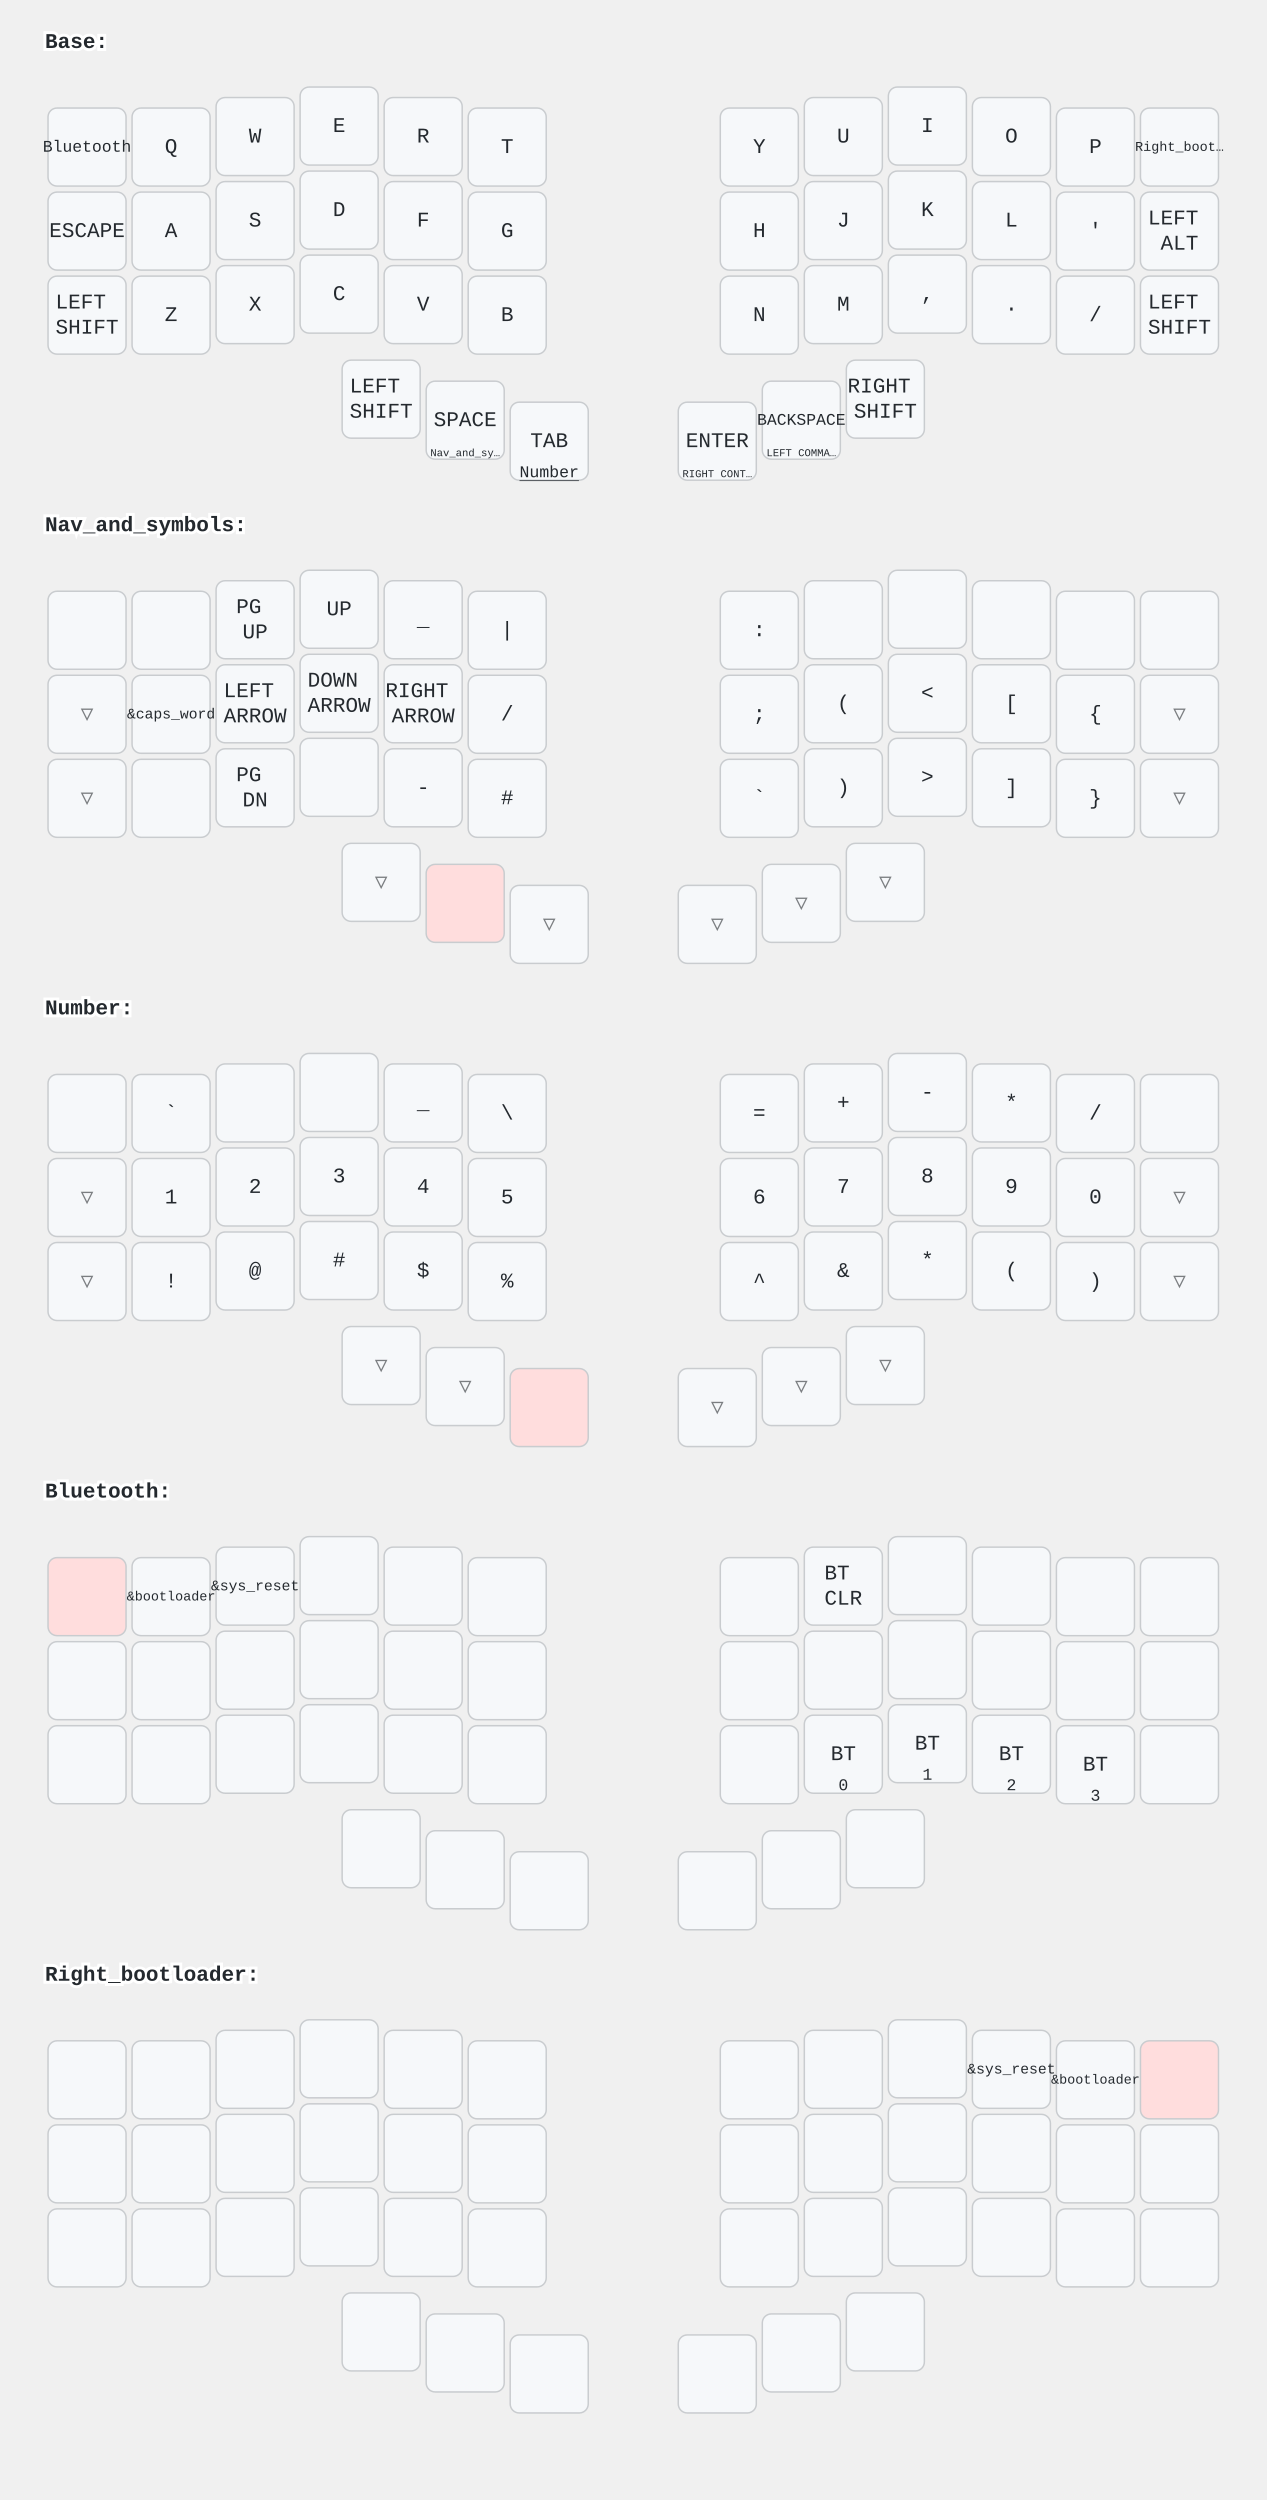
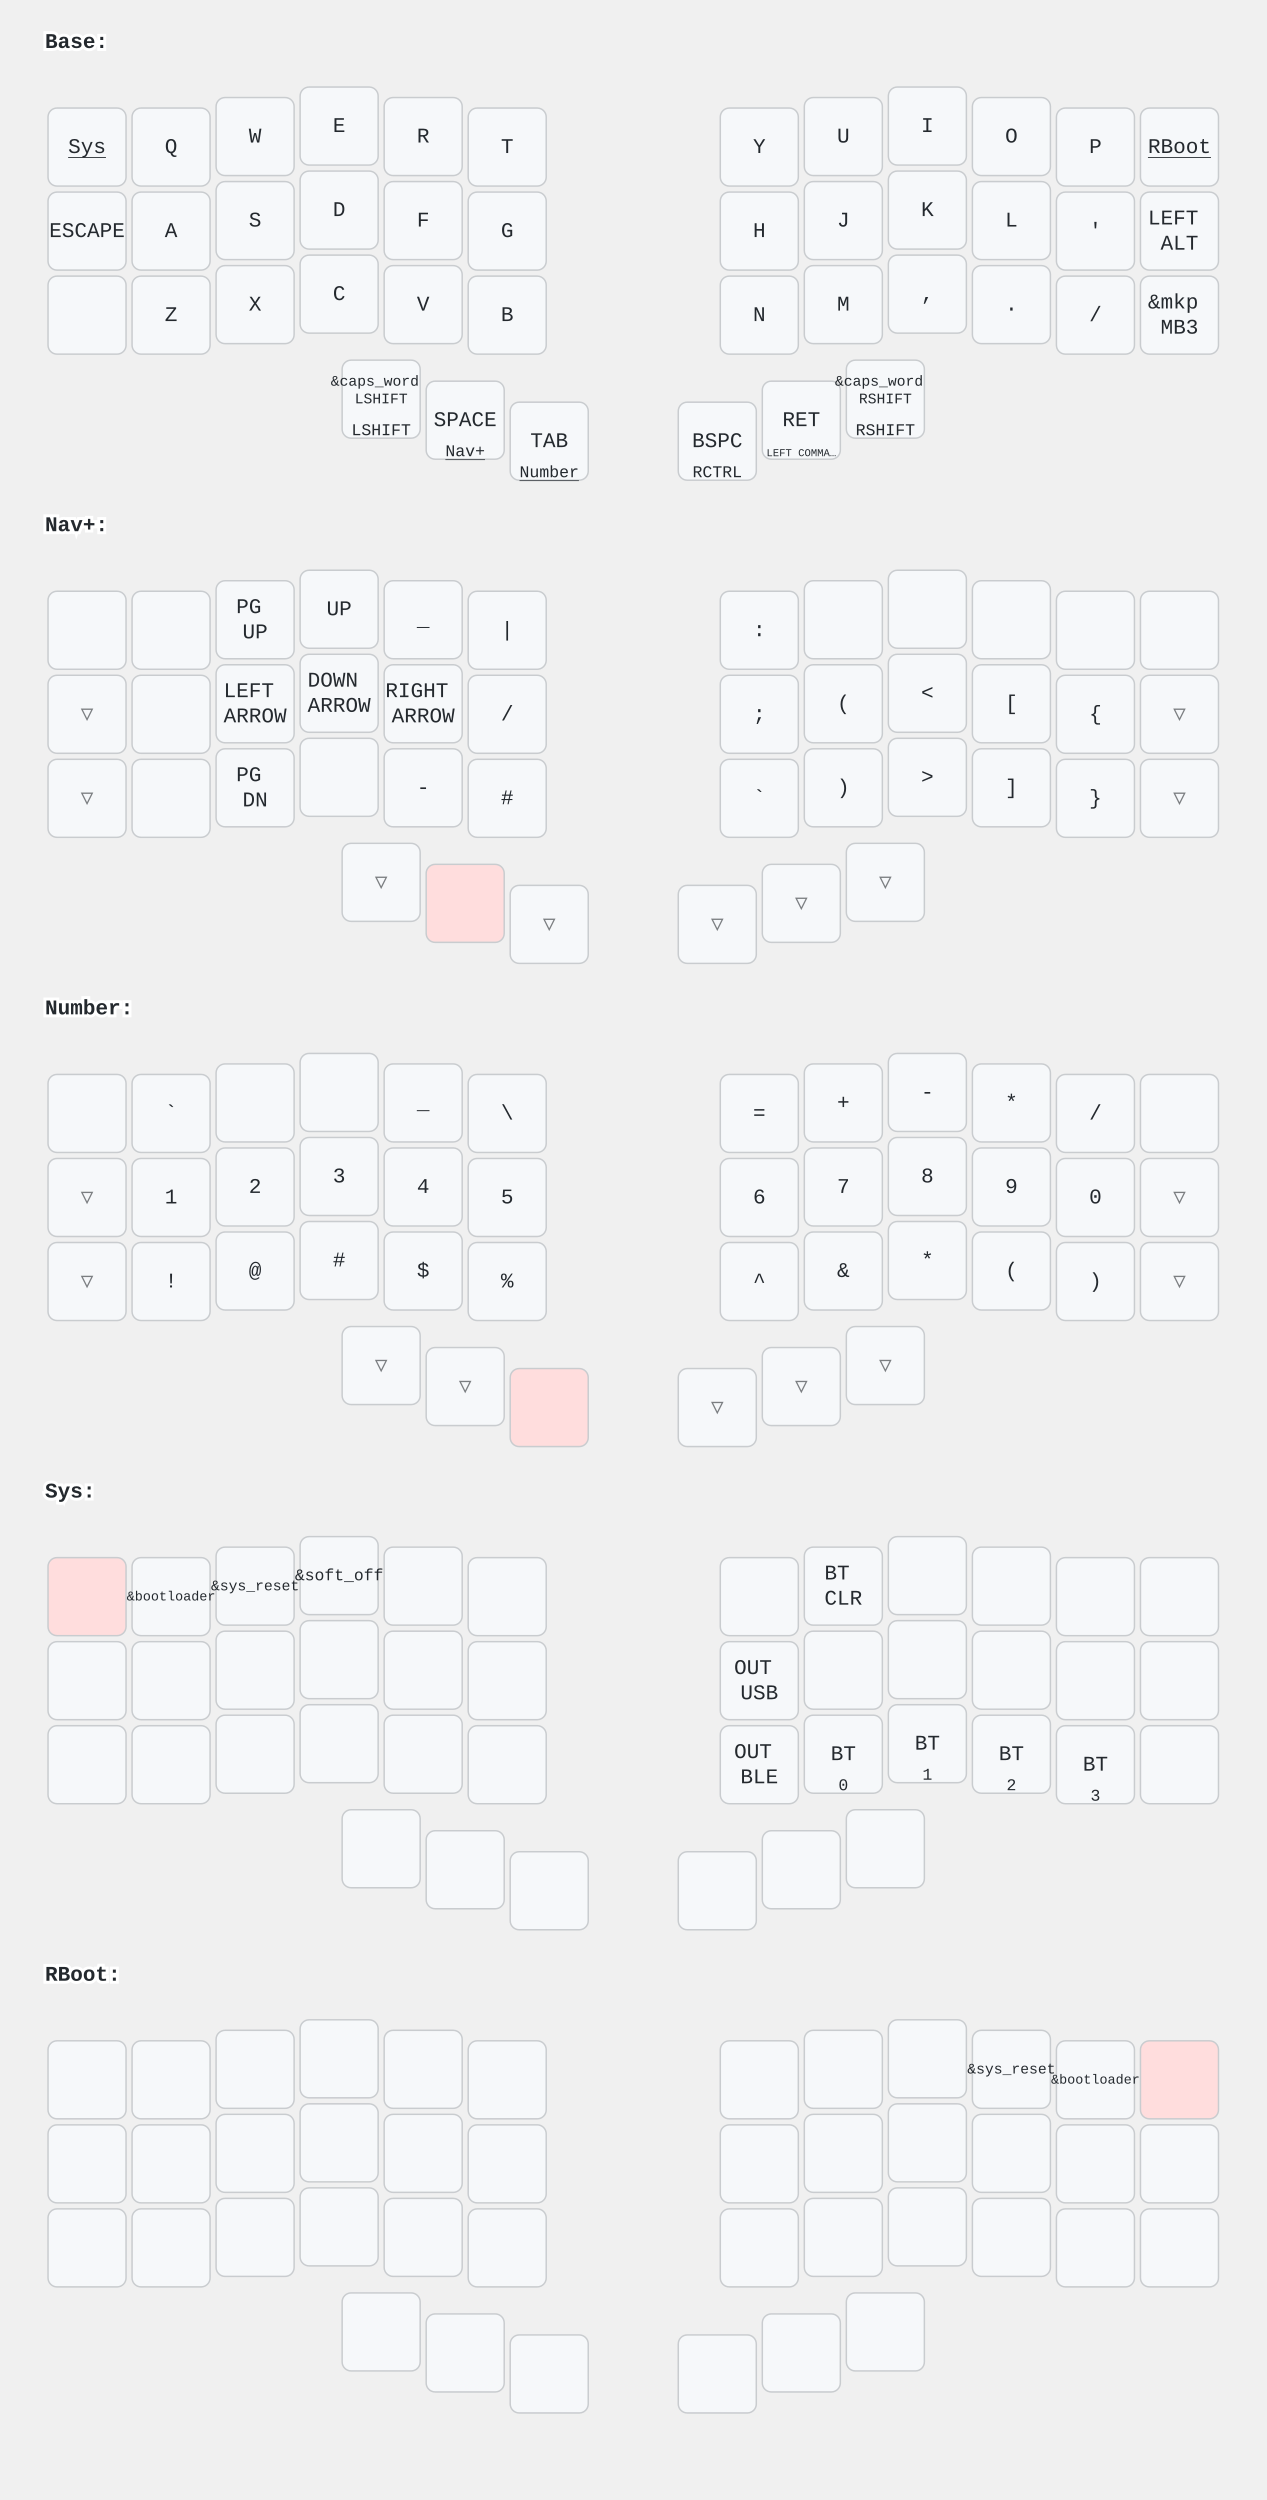
<svg xmlns="http://www.w3.org/2000/svg" width="844" height="1666" viewBox="0 0 844 1666" class="keymap">
  <style>/* inherit to force styles through use tags */
svg path {
    fill: inherit;
}

/* font and background color specifications */
svg.keymap {
    font-family: SFMono-Regular,Consolas,Liberation Mono,Menlo,monospace;
    font-size: 14px;
    font-kerning: normal;
    text-rendering: optimizeLegibility;
    fill: #24292e;
}

/* default key styling */
rect.key {
    fill: #f6f8fa;
}

rect.key, rect.combo {
    stroke: #c9cccf;
    stroke-width: 1;
}

/* default key side styling, only used is draw_key_sides is set */
rect.side {
    filter: brightness(90%);
}

/* color accent for combo boxes */
rect.combo, rect.combo-separate {
    fill: #cdf;
}

/* color accent for held keys */
rect.held, rect.combo.held {
    fill: #fdd;
}

/* color accent for ghost (optional) keys */
rect.ghost, rect.combo.ghost {
    stroke-dasharray: 4, 4;
    stroke-width: 2;
}

text {
    text-anchor: middle;
    dominant-baseline: middle;
}

/* styling for layer labels */
text.label {
    font-weight: bold;
    text-anchor: start;
    stroke: white;
    stroke-width: 4;
    paint-order: stroke;
}

/* styling for optional footer */
text.footer {
    text-anchor: end;
    dominant-baseline: auto;
    stroke: white;
    stroke-width: 4;
    paint-order: stroke;
}

/* styling for combo tap, and key hold/shifted label text */
text.combo, text.hold, text.shifted {
    font-size: 11px;
}

text.hold {
    text-anchor: middle;
    dominant-baseline: auto;
}

text.shifted {
    text-anchor: middle;
    dominant-baseline: hanging;
}

text.layer-activator {
    text-decoration: underline;
}

/* styling for hold/shifted label text in combo box */
text.combo.hold, text.combo.shifted {
    font-size: 8px;
}

/* lighter symbol for transparent keys */
text.trans {
    fill: #7b7e81;
}

/* styling for combo dendrons */
path.combo {
    stroke-width: 1;
    stroke: gray;
    fill: none;
}

/* Start Tabler Icons Cleanup */
/* cannot use height/width with glyphs */
.icon-tabler &gt; path {
    fill: inherit;
    stroke: inherit;
    stroke-width: 2;
}
/* hide tabler's default box */
.icon-tabler &gt; path[stroke="none"][fill="none"] {
    visibility: hidden;
}
/* End Tabler Icons Cleanup */
</style>
  <g transform="translate(30, 0)" class="layer-Base">
    <text x="0" y="28" class="label" id="Base">Base:</text>
    <g transform="translate(0, 56)">
      <g transform="translate(28, 42)" class="key keypos-0">
        <rect rx="6" ry="6" x="-26" y="-26" width="52" height="52" class="key" />
-         <a href="#Bluetooth">
-           <text x="0" y="0" class="key tap layer-activator">
-             <tspan style="font-size: 78%">Bluetooth</tspan>
-           </text>
+         <a href="#Sys">
+           <text x="0" y="0" class="key tap layer-activator">Sys</text>
        </a>
      </g>
      <g transform="translate(84, 42)" class="key keypos-1">
        <rect rx="6" ry="6" x="-26" y="-26" width="52" height="52" class="key" />
        <text x="0" y="0" class="key tap">Q</text>
      </g>
      <g transform="translate(140, 35)" class="key keypos-2">
        <rect rx="6" ry="6" x="-26" y="-26" width="52" height="52" class="key" />
        <text x="0" y="0" class="key tap">W</text>
      </g>
      <g transform="translate(196, 28)" class="key keypos-3">
        <rect rx="6" ry="6" x="-26" y="-26" width="52" height="52" class="key" />
        <text x="0" y="0" class="key tap">E</text>
      </g>
      <g transform="translate(252, 35)" class="key keypos-4">
        <rect rx="6" ry="6" x="-26" y="-26" width="52" height="52" class="key" />
        <text x="0" y="0" class="key tap">R</text>
      </g>
      <g transform="translate(308, 42)" class="key keypos-5">
        <rect rx="6" ry="6" x="-26" y="-26" width="52" height="52" class="key" />
        <text x="0" y="0" class="key tap">T</text>
      </g>
      <g transform="translate(476, 42)" class="key keypos-6">
        <rect rx="6" ry="6" x="-26" y="-26" width="52" height="52" class="key" />
        <text x="0" y="0" class="key tap">Y</text>
      </g>
      <g transform="translate(532, 35)" class="key keypos-7">
        <rect rx="6" ry="6" x="-26" y="-26" width="52" height="52" class="key" />
        <text x="0" y="0" class="key tap">U</text>
      </g>
      <g transform="translate(588, 28)" class="key keypos-8">
        <rect rx="6" ry="6" x="-26" y="-26" width="52" height="52" class="key" />
        <text x="0" y="0" class="key tap">I</text>
      </g>
      <g transform="translate(644, 35)" class="key keypos-9">
        <rect rx="6" ry="6" x="-26" y="-26" width="52" height="52" class="key" />
        <text x="0" y="0" class="key tap">O</text>
      </g>
      <g transform="translate(700, 42)" class="key keypos-10">
        <rect rx="6" ry="6" x="-26" y="-26" width="52" height="52" class="key" />
        <text x="0" y="0" class="key tap">P</text>
      </g>
      <g transform="translate(756, 42)" class="key keypos-11">
        <rect rx="6" ry="6" x="-26" y="-26" width="52" height="52" class="key" />
-         <a href="#Right_bootloader">
-           <text x="0" y="0" class="key tap layer-activator">
-             <tspan style="font-size: 64%">Right_boot…</tspan>
-           </text>
+         <a href="#RBoot">
+           <text x="0" y="0" class="key tap layer-activator">RBoot</text>
        </a>
      </g>
      <g transform="translate(28, 98)" class="key keypos-12">
        <rect rx="6" ry="6" x="-26" y="-26" width="52" height="52" class="key" />
        <text x="0" y="0" class="key tap">ESCAPE</text>
      </g>
      <g transform="translate(84, 98)" class="key keypos-13">
        <rect rx="6" ry="6" x="-26" y="-26" width="52" height="52" class="key" />
        <text x="0" y="0" class="key tap">A</text>
      </g>
      <g transform="translate(140, 91)" class="key keypos-14">
        <rect rx="6" ry="6" x="-26" y="-26" width="52" height="52" class="key" />
        <text x="0" y="0" class="key tap">S</text>
      </g>
      <g transform="translate(196, 84)" class="key keypos-15">
        <rect rx="6" ry="6" x="-26" y="-26" width="52" height="52" class="key" />
        <text x="0" y="0" class="key tap">D</text>
      </g>
      <g transform="translate(252, 91)" class="key keypos-16">
        <rect rx="6" ry="6" x="-26" y="-26" width="52" height="52" class="key" />
        <text x="0" y="0" class="key tap">F</text>
      </g>
      <g transform="translate(308, 98)" class="key keypos-17">
        <rect rx="6" ry="6" x="-26" y="-26" width="52" height="52" class="key" />
        <text x="0" y="0" class="key tap">G</text>
      </g>
      <g transform="translate(476, 98)" class="key keypos-18">
        <rect rx="6" ry="6" x="-26" y="-26" width="52" height="52" class="key" />
        <text x="0" y="0" class="key tap">H</text>
      </g>
      <g transform="translate(532, 91)" class="key keypos-19">
        <rect rx="6" ry="6" x="-26" y="-26" width="52" height="52" class="key" />
        <text x="0" y="0" class="key tap">J</text>
      </g>
      <g transform="translate(588, 84)" class="key keypos-20">
        <rect rx="6" ry="6" x="-26" y="-26" width="52" height="52" class="key" />
        <text x="0" y="0" class="key tap">K</text>
      </g>
      <g transform="translate(644, 91)" class="key keypos-21">
        <rect rx="6" ry="6" x="-26" y="-26" width="52" height="52" class="key" />
        <text x="0" y="0" class="key tap">L</text>
      </g>
      <g transform="translate(700, 98)" class="key keypos-22">
        <rect rx="6" ry="6" x="-26" y="-26" width="52" height="52" class="key" />
        <text x="0" y="0" class="key tap">'</text>
      </g>
      <g transform="translate(756, 98)" class="key keypos-23">
        <rect rx="6" ry="6" x="-26" y="-26" width="52" height="52" class="key" />
        <text x="0" y="0" class="key tap">
          <tspan x="0" dy="-0.6em">LEFT</tspan>
          <tspan x="0" dy="1.2em">ALT</tspan>
        </text>
      </g>
      <g transform="translate(28, 154)" class="key keypos-24">
        <rect rx="6" ry="6" x="-26" y="-26" width="52" height="52" class="key" />
-         <text x="0" y="0" class="key tap">
-           <tspan x="0" dy="-0.6em">LEFT</tspan>
-           <tspan x="0" dy="1.2em">SHIFT</tspan>
-         </text>
      </g>
      <g transform="translate(84, 154)" class="key keypos-25">
        <rect rx="6" ry="6" x="-26" y="-26" width="52" height="52" class="key" />
        <text x="0" y="0" class="key tap">Z</text>
      </g>
      <g transform="translate(140, 147)" class="key keypos-26">
        <rect rx="6" ry="6" x="-26" y="-26" width="52" height="52" class="key" />
        <text x="0" y="0" class="key tap">X</text>
      </g>
      <g transform="translate(196, 140)" class="key keypos-27">
        <rect rx="6" ry="6" x="-26" y="-26" width="52" height="52" class="key" />
        <text x="0" y="0" class="key tap">C</text>
      </g>
      <g transform="translate(252, 147)" class="key keypos-28">
        <rect rx="6" ry="6" x="-26" y="-26" width="52" height="52" class="key" />
        <text x="0" y="0" class="key tap">V</text>
      </g>
      <g transform="translate(308, 154)" class="key keypos-29">
        <rect rx="6" ry="6" x="-26" y="-26" width="52" height="52" class="key" />
        <text x="0" y="0" class="key tap">B</text>
      </g>
      <g transform="translate(476, 154)" class="key keypos-30">
        <rect rx="6" ry="6" x="-26" y="-26" width="52" height="52" class="key" />
        <text x="0" y="0" class="key tap">N</text>
      </g>
      <g transform="translate(532, 147)" class="key keypos-31">
        <rect rx="6" ry="6" x="-26" y="-26" width="52" height="52" class="key" />
        <text x="0" y="0" class="key tap">M</text>
      </g>
      <g transform="translate(588, 140)" class="key keypos-32">
        <rect rx="6" ry="6" x="-26" y="-26" width="52" height="52" class="key" />
        <text x="0" y="0" class="key tap">,</text>
      </g>
      <g transform="translate(644, 147)" class="key keypos-33">
        <rect rx="6" ry="6" x="-26" y="-26" width="52" height="52" class="key" />
        <text x="0" y="0" class="key tap">.</text>
      </g>
      <g transform="translate(700, 154)" class="key keypos-34">
        <rect rx="6" ry="6" x="-26" y="-26" width="52" height="52" class="key" />
        <text x="0" y="0" class="key tap">/</text>
      </g>
      <g transform="translate(756, 154)" class="key keypos-35">
        <rect rx="6" ry="6" x="-26" y="-26" width="52" height="52" class="key" />
        <text x="0" y="0" class="key tap">
-           <tspan x="0" dy="-0.6em">LEFT</tspan>
-           <tspan x="0" dy="1.2em">SHIFT</tspan>
+           <tspan x="0" dy="-0.6em">&amp;mkp</tspan>
+           <tspan x="0" dy="1.2em">MB3</tspan>
        </text>
      </g>
      <g transform="translate(224, 210)" class="key keypos-36">
        <rect rx="6" ry="6" x="-26" y="-26" width="52" height="52" class="key" />
        <text x="0" y="0" class="key tap">
-           <tspan x="0" dy="-0.6em">LEFT</tspan>
-           <tspan x="0" dy="1.2em">SHIFT</tspan>
-         </text>
+           <tspan x="0" dy="-1.2em" style="font-size: 70%">&amp;caps_word</tspan>
+           <tspan x="0" dy="1.2em" style="font-size: 70%">LSHIFT</tspan>
+         </text>
+         <text x="0" y="24" class="key hold">LSHIFT</text>
      </g>
      <g transform="translate(280, 224)" class="key keypos-37">
        <rect rx="6" ry="6" x="-26" y="-26" width="52" height="52" class="key" />
        <text x="0" y="0" class="key tap">SPACE</text>
-         <a href="#Nav_and_symbols">
-           <text x="0" y="24" class="key hold layer-activator">
-             <tspan style="font-size: 64%">Nav_and_sy…</tspan>
-           </text>
+         <a href="#Nav">
+           <text x="0" y="24" class="key hold layer-activator">Nav+</text>
        </a>
      </g>
      <g transform="translate(336, 238)" class="key keypos-38">
        <rect rx="6" ry="6" x="-26" y="-26" width="52" height="52" class="key" />
        <text x="0" y="0" class="key tap">TAB</text>
        <a href="#Number">
          <text x="0" y="24" class="key hold layer-activator">Number</text>
        </a>
      </g>
      <g transform="translate(448, 238)" class="key keypos-39">
        <rect rx="6" ry="6" x="-26" y="-26" width="52" height="52" class="key" />
-         <text x="0" y="0" class="key tap">ENTER</text>
-         <text x="0" y="24" class="key hold">
-           <tspan style="font-size: 64%">RIGHT CONT…</tspan>
-         </text>
+         <text x="0" y="0" class="key tap">BSPC</text>
+         <text x="0" y="24" class="key hold">RCTRL</text>
      </g>
      <g transform="translate(504, 224)" class="key keypos-40">
        <rect rx="6" ry="6" x="-26" y="-26" width="52" height="52" class="key" />
-         <text x="0" y="0" class="key tap">
-           <tspan style="font-size: 78%">BACKSPACE</tspan>
-         </text>
+         <text x="0" y="0" class="key tap">RET</text>
        <text x="0" y="24" class="key hold">
          <tspan style="font-size: 64%">LEFT COMMA…</tspan>
        </text>
      </g>
      <g transform="translate(560, 210)" class="key keypos-41">
        <rect rx="6" ry="6" x="-26" y="-26" width="52" height="52" class="key" />
        <text x="0" y="0" class="key tap">
-           <tspan x="0" dy="-0.6em">RIGHT</tspan>
-           <tspan x="0" dy="1.2em">SHIFT</tspan>
-         </text>
+           <tspan x="0" dy="-1.2em" style="font-size: 70%">&amp;caps_word</tspan>
+           <tspan x="0" dy="1.2em" style="font-size: 70%">RSHIFT</tspan>
+         </text>
+         <text x="0" y="24" class="key hold">RSHIFT</text>
      </g>
    </g>
  </g>
-   <g transform="translate(30, 322)" class="layer-Nav_and_symbols">
-     <text x="0" y="28" class="label" id="Nav_and_symbols">Nav_and_symbols:</text>
+   <g transform="translate(30, 322)" class="layer-Nav+">
+     <text x="0" y="28" class="label" id="Nav">Nav+:</text>
    <g transform="translate(0, 56)">
      <g transform="translate(28, 42)" class="key keypos-0">
        <rect rx="6" ry="6" x="-26" y="-26" width="52" height="52" class="key" />
      </g>
      <g transform="translate(84, 42)" class="key keypos-1">
        <rect rx="6" ry="6" x="-26" y="-26" width="52" height="52" class="key" />
      </g>
      <g transform="translate(140, 35)" class="key keypos-2">
        <rect rx="6" ry="6" x="-26" y="-26" width="52" height="52" class="key" />
        <text x="0" y="0" class="key tap">
          <tspan x="0" dy="-0.6em">PG</tspan>
          <tspan x="0" dy="1.2em">UP</tspan>
        </text>
      </g>
      <g transform="translate(196, 28)" class="key keypos-3">
        <rect rx="6" ry="6" x="-26" y="-26" width="52" height="52" class="key" />
        <text x="0" y="0" class="key tap">UP</text>
      </g>
      <g transform="translate(252, 35)" class="key keypos-4">
        <rect rx="6" ry="6" x="-26" y="-26" width="52" height="52" class="key" />
        <text x="0" y="0" class="key tap">_</text>
      </g>
      <g transform="translate(308, 42)" class="key keypos-5">
        <rect rx="6" ry="6" x="-26" y="-26" width="52" height="52" class="key" />
        <text x="0" y="0" class="key tap">|</text>
      </g>
      <g transform="translate(476, 42)" class="key keypos-6">
        <rect rx="6" ry="6" x="-26" y="-26" width="52" height="52" class="key" />
        <text x="0" y="0" class="key tap">:</text>
      </g>
      <g transform="translate(532, 35)" class="key keypos-7">
        <rect rx="6" ry="6" x="-26" y="-26" width="52" height="52" class="key" />
      </g>
      <g transform="translate(588, 28)" class="key keypos-8">
        <rect rx="6" ry="6" x="-26" y="-26" width="52" height="52" class="key" />
      </g>
      <g transform="translate(644, 35)" class="key keypos-9">
        <rect rx="6" ry="6" x="-26" y="-26" width="52" height="52" class="key" />
      </g>
      <g transform="translate(700, 42)" class="key keypos-10">
        <rect rx="6" ry="6" x="-26" y="-26" width="52" height="52" class="key" />
      </g>
      <g transform="translate(756, 42)" class="key keypos-11">
        <rect rx="6" ry="6" x="-26" y="-26" width="52" height="52" class="key" />
      </g>
      <g transform="translate(28, 98)" class="key trans keypos-12">
        <rect rx="6" ry="6" x="-26" y="-26" width="52" height="52" class="key trans" />
        <text x="0" y="0" class="key trans tap">▽</text>
      </g>
      <g transform="translate(84, 98)" class="key keypos-13">
        <rect rx="6" ry="6" x="-26" y="-26" width="52" height="52" class="key" />
-         <text x="0" y="0" class="key tap">
-           <tspan style="font-size: 70%">&amp;caps_word</tspan>
-         </text>
      </g>
      <g transform="translate(140, 91)" class="key keypos-14">
        <rect rx="6" ry="6" x="-26" y="-26" width="52" height="52" class="key" />
        <text x="0" y="0" class="key tap">
          <tspan x="0" dy="-0.6em">LEFT</tspan>
          <tspan x="0" dy="1.2em">ARROW</tspan>
        </text>
      </g>
      <g transform="translate(196, 84)" class="key keypos-15">
        <rect rx="6" ry="6" x="-26" y="-26" width="52" height="52" class="key" />
        <text x="0" y="0" class="key tap">
          <tspan x="0" dy="-0.6em">DOWN</tspan>
          <tspan x="0" dy="1.2em">ARROW</tspan>
        </text>
      </g>
      <g transform="translate(252, 91)" class="key keypos-16">
        <rect rx="6" ry="6" x="-26" y="-26" width="52" height="52" class="key" />
        <text x="0" y="0" class="key tap">
          <tspan x="0" dy="-0.6em">RIGHT</tspan>
          <tspan x="0" dy="1.2em">ARROW</tspan>
        </text>
      </g>
      <g transform="translate(308, 98)" class="key keypos-17">
        <rect rx="6" ry="6" x="-26" y="-26" width="52" height="52" class="key" />
        <text x="0" y="0" class="key tap">/</text>
      </g>
      <g transform="translate(476, 98)" class="key keypos-18">
        <rect rx="6" ry="6" x="-26" y="-26" width="52" height="52" class="key" />
        <text x="0" y="0" class="key tap">;</text>
      </g>
      <g transform="translate(532, 91)" class="key keypos-19">
        <rect rx="6" ry="6" x="-26" y="-26" width="52" height="52" class="key" />
        <text x="0" y="0" class="key tap">(</text>
      </g>
      <g transform="translate(588, 84)" class="key keypos-20">
        <rect rx="6" ry="6" x="-26" y="-26" width="52" height="52" class="key" />
        <text x="0" y="0" class="key tap">&lt;</text>
      </g>
      <g transform="translate(644, 91)" class="key keypos-21">
        <rect rx="6" ry="6" x="-26" y="-26" width="52" height="52" class="key" />
        <text x="0" y="0" class="key tap">[</text>
      </g>
      <g transform="translate(700, 98)" class="key keypos-22">
        <rect rx="6" ry="6" x="-26" y="-26" width="52" height="52" class="key" />
        <text x="0" y="0" class="key tap">{</text>
      </g>
      <g transform="translate(756, 98)" class="key trans keypos-23">
        <rect rx="6" ry="6" x="-26" y="-26" width="52" height="52" class="key trans" />
        <text x="0" y="0" class="key trans tap">▽</text>
      </g>
      <g transform="translate(28, 154)" class="key trans keypos-24">
        <rect rx="6" ry="6" x="-26" y="-26" width="52" height="52" class="key trans" />
        <text x="0" y="0" class="key trans tap">▽</text>
      </g>
      <g transform="translate(84, 154)" class="key keypos-25">
        <rect rx="6" ry="6" x="-26" y="-26" width="52" height="52" class="key" />
      </g>
      <g transform="translate(140, 147)" class="key keypos-26">
        <rect rx="6" ry="6" x="-26" y="-26" width="52" height="52" class="key" />
        <text x="0" y="0" class="key tap">
          <tspan x="0" dy="-0.6em">PG</tspan>
          <tspan x="0" dy="1.2em">DN</tspan>
        </text>
      </g>
      <g transform="translate(196, 140)" class="key keypos-27">
        <rect rx="6" ry="6" x="-26" y="-26" width="52" height="52" class="key" />
      </g>
      <g transform="translate(252, 147)" class="key keypos-28">
        <rect rx="6" ry="6" x="-26" y="-26" width="52" height="52" class="key" />
        <text x="0" y="0" class="key tap">-</text>
      </g>
      <g transform="translate(308, 154)" class="key keypos-29">
        <rect rx="6" ry="6" x="-26" y="-26" width="52" height="52" class="key" />
        <text x="0" y="0" class="key tap">#</text>
      </g>
      <g transform="translate(476, 154)" class="key keypos-30">
        <rect rx="6" ry="6" x="-26" y="-26" width="52" height="52" class="key" />
        <text x="0" y="0" class="key tap">`</text>
      </g>
      <g transform="translate(532, 147)" class="key keypos-31">
        <rect rx="6" ry="6" x="-26" y="-26" width="52" height="52" class="key" />
        <text x="0" y="0" class="key tap">)</text>
      </g>
      <g transform="translate(588, 140)" class="key keypos-32">
        <rect rx="6" ry="6" x="-26" y="-26" width="52" height="52" class="key" />
        <text x="0" y="0" class="key tap">&gt;</text>
      </g>
      <g transform="translate(644, 147)" class="key keypos-33">
        <rect rx="6" ry="6" x="-26" y="-26" width="52" height="52" class="key" />
        <text x="0" y="0" class="key tap">]</text>
      </g>
      <g transform="translate(700, 154)" class="key keypos-34">
        <rect rx="6" ry="6" x="-26" y="-26" width="52" height="52" class="key" />
        <text x="0" y="0" class="key tap">}</text>
      </g>
      <g transform="translate(756, 154)" class="key trans keypos-35">
        <rect rx="6" ry="6" x="-26" y="-26" width="52" height="52" class="key trans" />
        <text x="0" y="0" class="key trans tap">▽</text>
      </g>
      <g transform="translate(224, 210)" class="key trans keypos-36">
        <rect rx="6" ry="6" x="-26" y="-26" width="52" height="52" class="key trans" />
        <text x="0" y="0" class="key trans tap">▽</text>
      </g>
      <g transform="translate(280, 224)" class="key held keypos-37">
        <rect rx="6" ry="6" x="-26" y="-26" width="52" height="52" class="key held" />
      </g>
      <g transform="translate(336, 238)" class="key trans keypos-38">
        <rect rx="6" ry="6" x="-26" y="-26" width="52" height="52" class="key trans" />
        <text x="0" y="0" class="key trans tap">▽</text>
      </g>
      <g transform="translate(448, 238)" class="key trans keypos-39">
        <rect rx="6" ry="6" x="-26" y="-26" width="52" height="52" class="key trans" />
        <text x="0" y="0" class="key trans tap">▽</text>
      </g>
      <g transform="translate(504, 224)" class="key trans keypos-40">
        <rect rx="6" ry="6" x="-26" y="-26" width="52" height="52" class="key trans" />
        <text x="0" y="0" class="key trans tap">▽</text>
      </g>
      <g transform="translate(560, 210)" class="key trans keypos-41">
        <rect rx="6" ry="6" x="-26" y="-26" width="52" height="52" class="key trans" />
        <text x="0" y="0" class="key trans tap">▽</text>
      </g>
    </g>
  </g>
  <g transform="translate(30, 644)" class="layer-Number">
    <text x="0" y="28" class="label" id="Number">Number:</text>
    <g transform="translate(0, 56)">
      <g transform="translate(28, 42)" class="key keypos-0">
        <rect rx="6" ry="6" x="-26" y="-26" width="52" height="52" class="key" />
      </g>
      <g transform="translate(84, 42)" class="key keypos-1">
        <rect rx="6" ry="6" x="-26" y="-26" width="52" height="52" class="key" />
        <text x="0" y="0" class="key tap">`</text>
      </g>
      <g transform="translate(140, 35)" class="key keypos-2">
        <rect rx="6" ry="6" x="-26" y="-26" width="52" height="52" class="key" />
      </g>
      <g transform="translate(196, 28)" class="key keypos-3">
        <rect rx="6" ry="6" x="-26" y="-26" width="52" height="52" class="key" />
      </g>
      <g transform="translate(252, 35)" class="key keypos-4">
        <rect rx="6" ry="6" x="-26" y="-26" width="52" height="52" class="key" />
        <text x="0" y="0" class="key tap">_</text>
      </g>
      <g transform="translate(308, 42)" class="key keypos-5">
        <rect rx="6" ry="6" x="-26" y="-26" width="52" height="52" class="key" />
        <text x="0" y="0" class="key tap">\</text>
      </g>
      <g transform="translate(476, 42)" class="key keypos-6">
        <rect rx="6" ry="6" x="-26" y="-26" width="52" height="52" class="key" />
        <text x="0" y="0" class="key tap">=</text>
      </g>
      <g transform="translate(532, 35)" class="key keypos-7">
        <rect rx="6" ry="6" x="-26" y="-26" width="52" height="52" class="key" />
        <text x="0" y="0" class="key tap">+</text>
      </g>
      <g transform="translate(588, 28)" class="key keypos-8">
        <rect rx="6" ry="6" x="-26" y="-26" width="52" height="52" class="key" />
        <text x="0" y="0" class="key tap">-</text>
      </g>
      <g transform="translate(644, 35)" class="key keypos-9">
        <rect rx="6" ry="6" x="-26" y="-26" width="52" height="52" class="key" />
        <text x="0" y="0" class="key tap">*</text>
      </g>
      <g transform="translate(700, 42)" class="key keypos-10">
        <rect rx="6" ry="6" x="-26" y="-26" width="52" height="52" class="key" />
        <text x="0" y="0" class="key tap">/</text>
      </g>
      <g transform="translate(756, 42)" class="key keypos-11">
        <rect rx="6" ry="6" x="-26" y="-26" width="52" height="52" class="key" />
      </g>
      <g transform="translate(28, 98)" class="key trans keypos-12">
        <rect rx="6" ry="6" x="-26" y="-26" width="52" height="52" class="key trans" />
        <text x="0" y="0" class="key trans tap">▽</text>
      </g>
      <g transform="translate(84, 98)" class="key keypos-13">
        <rect rx="6" ry="6" x="-26" y="-26" width="52" height="52" class="key" />
        <text x="0" y="0" class="key tap">1</text>
      </g>
      <g transform="translate(140, 91)" class="key keypos-14">
        <rect rx="6" ry="6" x="-26" y="-26" width="52" height="52" class="key" />
        <text x="0" y="0" class="key tap">2</text>
      </g>
      <g transform="translate(196, 84)" class="key keypos-15">
        <rect rx="6" ry="6" x="-26" y="-26" width="52" height="52" class="key" />
        <text x="0" y="0" class="key tap">3</text>
      </g>
      <g transform="translate(252, 91)" class="key keypos-16">
        <rect rx="6" ry="6" x="-26" y="-26" width="52" height="52" class="key" />
        <text x="0" y="0" class="key tap">4</text>
      </g>
      <g transform="translate(308, 98)" class="key keypos-17">
        <rect rx="6" ry="6" x="-26" y="-26" width="52" height="52" class="key" />
        <text x="0" y="0" class="key tap">5</text>
      </g>
      <g transform="translate(476, 98)" class="key keypos-18">
        <rect rx="6" ry="6" x="-26" y="-26" width="52" height="52" class="key" />
        <text x="0" y="0" class="key tap">6</text>
      </g>
      <g transform="translate(532, 91)" class="key keypos-19">
        <rect rx="6" ry="6" x="-26" y="-26" width="52" height="52" class="key" />
        <text x="0" y="0" class="key tap">7</text>
      </g>
      <g transform="translate(588, 84)" class="key keypos-20">
        <rect rx="6" ry="6" x="-26" y="-26" width="52" height="52" class="key" />
        <text x="0" y="0" class="key tap">8</text>
      </g>
      <g transform="translate(644, 91)" class="key keypos-21">
        <rect rx="6" ry="6" x="-26" y="-26" width="52" height="52" class="key" />
        <text x="0" y="0" class="key tap">9</text>
      </g>
      <g transform="translate(700, 98)" class="key keypos-22">
        <rect rx="6" ry="6" x="-26" y="-26" width="52" height="52" class="key" />
        <text x="0" y="0" class="key tap">0</text>
      </g>
      <g transform="translate(756, 98)" class="key trans keypos-23">
        <rect rx="6" ry="6" x="-26" y="-26" width="52" height="52" class="key trans" />
        <text x="0" y="0" class="key trans tap">▽</text>
      </g>
      <g transform="translate(28, 154)" class="key trans keypos-24">
        <rect rx="6" ry="6" x="-26" y="-26" width="52" height="52" class="key trans" />
        <text x="0" y="0" class="key trans tap">▽</text>
      </g>
      <g transform="translate(84, 154)" class="key keypos-25">
        <rect rx="6" ry="6" x="-26" y="-26" width="52" height="52" class="key" />
        <text x="0" y="0" class="key tap">!</text>
      </g>
      <g transform="translate(140, 147)" class="key keypos-26">
        <rect rx="6" ry="6" x="-26" y="-26" width="52" height="52" class="key" />
        <text x="0" y="0" class="key tap">@</text>
      </g>
      <g transform="translate(196, 140)" class="key keypos-27">
        <rect rx="6" ry="6" x="-26" y="-26" width="52" height="52" class="key" />
        <text x="0" y="0" class="key tap">#</text>
      </g>
      <g transform="translate(252, 147)" class="key keypos-28">
        <rect rx="6" ry="6" x="-26" y="-26" width="52" height="52" class="key" />
        <text x="0" y="0" class="key tap">$</text>
      </g>
      <g transform="translate(308, 154)" class="key keypos-29">
        <rect rx="6" ry="6" x="-26" y="-26" width="52" height="52" class="key" />
        <text x="0" y="0" class="key tap">%</text>
      </g>
      <g transform="translate(476, 154)" class="key keypos-30">
        <rect rx="6" ry="6" x="-26" y="-26" width="52" height="52" class="key" />
        <text x="0" y="0" class="key tap">^</text>
      </g>
      <g transform="translate(532, 147)" class="key keypos-31">
        <rect rx="6" ry="6" x="-26" y="-26" width="52" height="52" class="key" />
        <text x="0" y="0" class="key tap">&amp;</text>
      </g>
      <g transform="translate(588, 140)" class="key keypos-32">
        <rect rx="6" ry="6" x="-26" y="-26" width="52" height="52" class="key" />
        <text x="0" y="0" class="key tap">*</text>
      </g>
      <g transform="translate(644, 147)" class="key keypos-33">
        <rect rx="6" ry="6" x="-26" y="-26" width="52" height="52" class="key" />
        <text x="0" y="0" class="key tap">(</text>
      </g>
      <g transform="translate(700, 154)" class="key keypos-34">
        <rect rx="6" ry="6" x="-26" y="-26" width="52" height="52" class="key" />
        <text x="0" y="0" class="key tap">)</text>
      </g>
      <g transform="translate(756, 154)" class="key trans keypos-35">
        <rect rx="6" ry="6" x="-26" y="-26" width="52" height="52" class="key trans" />
        <text x="0" y="0" class="key trans tap">▽</text>
      </g>
      <g transform="translate(224, 210)" class="key trans keypos-36">
        <rect rx="6" ry="6" x="-26" y="-26" width="52" height="52" class="key trans" />
        <text x="0" y="0" class="key trans tap">▽</text>
      </g>
      <g transform="translate(280, 224)" class="key trans keypos-37">
        <rect rx="6" ry="6" x="-26" y="-26" width="52" height="52" class="key trans" />
        <text x="0" y="0" class="key trans tap">▽</text>
      </g>
      <g transform="translate(336, 238)" class="key held keypos-38">
        <rect rx="6" ry="6" x="-26" y="-26" width="52" height="52" class="key held" />
      </g>
      <g transform="translate(448, 238)" class="key trans keypos-39">
        <rect rx="6" ry="6" x="-26" y="-26" width="52" height="52" class="key trans" />
        <text x="0" y="0" class="key trans tap">▽</text>
      </g>
      <g transform="translate(504, 224)" class="key trans keypos-40">
        <rect rx="6" ry="6" x="-26" y="-26" width="52" height="52" class="key trans" />
        <text x="0" y="0" class="key trans tap">▽</text>
      </g>
      <g transform="translate(560, 210)" class="key trans keypos-41">
        <rect rx="6" ry="6" x="-26" y="-26" width="52" height="52" class="key trans" />
        <text x="0" y="0" class="key trans tap">▽</text>
      </g>
    </g>
  </g>
-   <g transform="translate(30, 966)" class="layer-Bluetooth">
-     <text x="0" y="28" class="label" id="Bluetooth">Bluetooth:</text>
+   <g transform="translate(30, 966)" class="layer-Sys">
+     <text x="0" y="28" class="label" id="Sys">Sys:</text>
    <g transform="translate(0, 56)">
      <g transform="translate(28, 42)" class="key held keypos-0">
        <rect rx="6" ry="6" x="-26" y="-26" width="52" height="52" class="key held" />
      </g>
      <g transform="translate(84, 42)" class="key keypos-1">
        <rect rx="6" ry="6" x="-26" y="-26" width="52" height="52" class="key" />
        <text x="0" y="0" class="key tap">
          <tspan style="font-size: 64%">&amp;bootloader</tspan>
        </text>
      </g>
      <g transform="translate(140, 35)" class="key keypos-2">
        <rect rx="6" ry="6" x="-26" y="-26" width="52" height="52" class="key" />
        <text x="0" y="0" class="key tap">
          <tspan style="font-size: 70%">&amp;sys_reset</tspan>
        </text>
      </g>
      <g transform="translate(196, 28)" class="key keypos-3">
        <rect rx="6" ry="6" x="-26" y="-26" width="52" height="52" class="key" />
+         <text x="0" y="0" class="key tap">
+           <tspan style="font-size: 78%">&amp;soft_off</tspan>
+         </text>
      </g>
      <g transform="translate(252, 35)" class="key keypos-4">
        <rect rx="6" ry="6" x="-26" y="-26" width="52" height="52" class="key" />
      </g>
      <g transform="translate(308, 42)" class="key keypos-5">
        <rect rx="6" ry="6" x="-26" y="-26" width="52" height="52" class="key" />
      </g>
      <g transform="translate(476, 42)" class="key keypos-6">
        <rect rx="6" ry="6" x="-26" y="-26" width="52" height="52" class="key" />
      </g>
      <g transform="translate(532, 35)" class="key keypos-7">
        <rect rx="6" ry="6" x="-26" y="-26" width="52" height="52" class="key" />
        <text x="0" y="0" class="key tap">
          <tspan x="0" dy="-0.6em">BT</tspan>
          <tspan x="0" dy="1.2em">CLR</tspan>
        </text>
      </g>
      <g transform="translate(588, 28)" class="key keypos-8">
        <rect rx="6" ry="6" x="-26" y="-26" width="52" height="52" class="key" />
      </g>
      <g transform="translate(644, 35)" class="key keypos-9">
        <rect rx="6" ry="6" x="-26" y="-26" width="52" height="52" class="key" />
      </g>
      <g transform="translate(700, 42)" class="key keypos-10">
        <rect rx="6" ry="6" x="-26" y="-26" width="52" height="52" class="key" />
      </g>
      <g transform="translate(756, 42)" class="key keypos-11">
        <rect rx="6" ry="6" x="-26" y="-26" width="52" height="52" class="key" />
      </g>
      <g transform="translate(28, 98)" class="key keypos-12">
        <rect rx="6" ry="6" x="-26" y="-26" width="52" height="52" class="key" />
      </g>
      <g transform="translate(84, 98)" class="key keypos-13">
        <rect rx="6" ry="6" x="-26" y="-26" width="52" height="52" class="key" />
      </g>
      <g transform="translate(140, 91)" class="key keypos-14">
        <rect rx="6" ry="6" x="-26" y="-26" width="52" height="52" class="key" />
      </g>
      <g transform="translate(196, 84)" class="key keypos-15">
        <rect rx="6" ry="6" x="-26" y="-26" width="52" height="52" class="key" />
      </g>
      <g transform="translate(252, 91)" class="key keypos-16">
        <rect rx="6" ry="6" x="-26" y="-26" width="52" height="52" class="key" />
      </g>
      <g transform="translate(308, 98)" class="key keypos-17">
        <rect rx="6" ry="6" x="-26" y="-26" width="52" height="52" class="key" />
      </g>
      <g transform="translate(476, 98)" class="key keypos-18">
        <rect rx="6" ry="6" x="-26" y="-26" width="52" height="52" class="key" />
+         <text x="0" y="0" class="key tap">
+           <tspan x="0" dy="-0.6em">OUT</tspan>
+           <tspan x="0" dy="1.2em">USB</tspan>
+         </text>
      </g>
      <g transform="translate(532, 91)" class="key keypos-19">
        <rect rx="6" ry="6" x="-26" y="-26" width="52" height="52" class="key" />
      </g>
      <g transform="translate(588, 84)" class="key keypos-20">
        <rect rx="6" ry="6" x="-26" y="-26" width="52" height="52" class="key" />
      </g>
      <g transform="translate(644, 91)" class="key keypos-21">
        <rect rx="6" ry="6" x="-26" y="-26" width="52" height="52" class="key" />
      </g>
      <g transform="translate(700, 98)" class="key keypos-22">
        <rect rx="6" ry="6" x="-26" y="-26" width="52" height="52" class="key" />
      </g>
      <g transform="translate(756, 98)" class="key keypos-23">
        <rect rx="6" ry="6" x="-26" y="-26" width="52" height="52" class="key" />
      </g>
      <g transform="translate(28, 154)" class="key keypos-24">
        <rect rx="6" ry="6" x="-26" y="-26" width="52" height="52" class="key" />
      </g>
      <g transform="translate(84, 154)" class="key keypos-25">
        <rect rx="6" ry="6" x="-26" y="-26" width="52" height="52" class="key" />
      </g>
      <g transform="translate(140, 147)" class="key keypos-26">
        <rect rx="6" ry="6" x="-26" y="-26" width="52" height="52" class="key" />
      </g>
      <g transform="translate(196, 140)" class="key keypos-27">
        <rect rx="6" ry="6" x="-26" y="-26" width="52" height="52" class="key" />
      </g>
      <g transform="translate(252, 147)" class="key keypos-28">
        <rect rx="6" ry="6" x="-26" y="-26" width="52" height="52" class="key" />
      </g>
      <g transform="translate(308, 154)" class="key keypos-29">
        <rect rx="6" ry="6" x="-26" y="-26" width="52" height="52" class="key" />
      </g>
      <g transform="translate(476, 154)" class="key keypos-30">
        <rect rx="6" ry="6" x="-26" y="-26" width="52" height="52" class="key" />
+         <text x="0" y="0" class="key tap">
+           <tspan x="0" dy="-0.6em">OUT</tspan>
+           <tspan x="0" dy="1.2em">BLE</tspan>
+         </text>
      </g>
      <g transform="translate(532, 147)" class="key keypos-31">
        <rect rx="6" ry="6" x="-26" y="-26" width="52" height="52" class="key" />
        <text x="0" y="0" class="key tap">BT</text>
        <text x="0" y="24" class="key hold">0</text>
      </g>
      <g transform="translate(588, 140)" class="key keypos-32">
        <rect rx="6" ry="6" x="-26" y="-26" width="52" height="52" class="key" />
        <text x="0" y="0" class="key tap">BT</text>
        <text x="0" y="24" class="key hold">1</text>
      </g>
      <g transform="translate(644, 147)" class="key keypos-33">
        <rect rx="6" ry="6" x="-26" y="-26" width="52" height="52" class="key" />
        <text x="0" y="0" class="key tap">BT</text>
        <text x="0" y="24" class="key hold">2</text>
      </g>
      <g transform="translate(700, 154)" class="key keypos-34">
        <rect rx="6" ry="6" x="-26" y="-26" width="52" height="52" class="key" />
        <text x="0" y="0" class="key tap">BT</text>
        <text x="0" y="24" class="key hold">3</text>
      </g>
      <g transform="translate(756, 154)" class="key keypos-35">
        <rect rx="6" ry="6" x="-26" y="-26" width="52" height="52" class="key" />
      </g>
      <g transform="translate(224, 210)" class="key keypos-36">
        <rect rx="6" ry="6" x="-26" y="-26" width="52" height="52" class="key" />
      </g>
      <g transform="translate(280, 224)" class="key keypos-37">
        <rect rx="6" ry="6" x="-26" y="-26" width="52" height="52" class="key" />
      </g>
      <g transform="translate(336, 238)" class="key keypos-38">
        <rect rx="6" ry="6" x="-26" y="-26" width="52" height="52" class="key" />
      </g>
      <g transform="translate(448, 238)" class="key keypos-39">
        <rect rx="6" ry="6" x="-26" y="-26" width="52" height="52" class="key" />
      </g>
      <g transform="translate(504, 224)" class="key keypos-40">
        <rect rx="6" ry="6" x="-26" y="-26" width="52" height="52" class="key" />
      </g>
      <g transform="translate(560, 210)" class="key keypos-41">
        <rect rx="6" ry="6" x="-26" y="-26" width="52" height="52" class="key" />
      </g>
    </g>
  </g>
-   <g transform="translate(30, 1288)" class="layer-Right_bootloader">
-     <text x="0" y="28" class="label" id="Right_bootloader">Right_bootloader:</text>
+   <g transform="translate(30, 1288)" class="layer-RBoot">
+     <text x="0" y="28" class="label" id="RBoot">RBoot:</text>
    <g transform="translate(0, 56)">
      <g transform="translate(28, 42)" class="key keypos-0">
        <rect rx="6" ry="6" x="-26" y="-26" width="52" height="52" class="key" />
      </g>
      <g transform="translate(84, 42)" class="key keypos-1">
        <rect rx="6" ry="6" x="-26" y="-26" width="52" height="52" class="key" />
      </g>
      <g transform="translate(140, 35)" class="key keypos-2">
        <rect rx="6" ry="6" x="-26" y="-26" width="52" height="52" class="key" />
      </g>
      <g transform="translate(196, 28)" class="key keypos-3">
        <rect rx="6" ry="6" x="-26" y="-26" width="52" height="52" class="key" />
      </g>
      <g transform="translate(252, 35)" class="key keypos-4">
        <rect rx="6" ry="6" x="-26" y="-26" width="52" height="52" class="key" />
      </g>
      <g transform="translate(308, 42)" class="key keypos-5">
        <rect rx="6" ry="6" x="-26" y="-26" width="52" height="52" class="key" />
      </g>
      <g transform="translate(476, 42)" class="key keypos-6">
        <rect rx="6" ry="6" x="-26" y="-26" width="52" height="52" class="key" />
      </g>
      <g transform="translate(532, 35)" class="key keypos-7">
        <rect rx="6" ry="6" x="-26" y="-26" width="52" height="52" class="key" />
      </g>
      <g transform="translate(588, 28)" class="key keypos-8">
        <rect rx="6" ry="6" x="-26" y="-26" width="52" height="52" class="key" />
      </g>
      <g transform="translate(644, 35)" class="key keypos-9">
        <rect rx="6" ry="6" x="-26" y="-26" width="52" height="52" class="key" />
        <text x="0" y="0" class="key tap">
          <tspan style="font-size: 70%">&amp;sys_reset</tspan>
        </text>
      </g>
      <g transform="translate(700, 42)" class="key keypos-10">
        <rect rx="6" ry="6" x="-26" y="-26" width="52" height="52" class="key" />
        <text x="0" y="0" class="key tap">
          <tspan style="font-size: 64%">&amp;bootloader</tspan>
        </text>
      </g>
      <g transform="translate(756, 42)" class="key held keypos-11">
        <rect rx="6" ry="6" x="-26" y="-26" width="52" height="52" class="key held" />
      </g>
      <g transform="translate(28, 98)" class="key keypos-12">
        <rect rx="6" ry="6" x="-26" y="-26" width="52" height="52" class="key" />
      </g>
      <g transform="translate(84, 98)" class="key keypos-13">
        <rect rx="6" ry="6" x="-26" y="-26" width="52" height="52" class="key" />
      </g>
      <g transform="translate(140, 91)" class="key keypos-14">
        <rect rx="6" ry="6" x="-26" y="-26" width="52" height="52" class="key" />
      </g>
      <g transform="translate(196, 84)" class="key keypos-15">
        <rect rx="6" ry="6" x="-26" y="-26" width="52" height="52" class="key" />
      </g>
      <g transform="translate(252, 91)" class="key keypos-16">
        <rect rx="6" ry="6" x="-26" y="-26" width="52" height="52" class="key" />
      </g>
      <g transform="translate(308, 98)" class="key keypos-17">
        <rect rx="6" ry="6" x="-26" y="-26" width="52" height="52" class="key" />
      </g>
      <g transform="translate(476, 98)" class="key keypos-18">
        <rect rx="6" ry="6" x="-26" y="-26" width="52" height="52" class="key" />
      </g>
      <g transform="translate(532, 91)" class="key keypos-19">
        <rect rx="6" ry="6" x="-26" y="-26" width="52" height="52" class="key" />
      </g>
      <g transform="translate(588, 84)" class="key keypos-20">
        <rect rx="6" ry="6" x="-26" y="-26" width="52" height="52" class="key" />
      </g>
      <g transform="translate(644, 91)" class="key keypos-21">
        <rect rx="6" ry="6" x="-26" y="-26" width="52" height="52" class="key" />
      </g>
      <g transform="translate(700, 98)" class="key keypos-22">
        <rect rx="6" ry="6" x="-26" y="-26" width="52" height="52" class="key" />
      </g>
      <g transform="translate(756, 98)" class="key keypos-23">
        <rect rx="6" ry="6" x="-26" y="-26" width="52" height="52" class="key" />
      </g>
      <g transform="translate(28, 154)" class="key keypos-24">
        <rect rx="6" ry="6" x="-26" y="-26" width="52" height="52" class="key" />
      </g>
      <g transform="translate(84, 154)" class="key keypos-25">
        <rect rx="6" ry="6" x="-26" y="-26" width="52" height="52" class="key" />
      </g>
      <g transform="translate(140, 147)" class="key keypos-26">
        <rect rx="6" ry="6" x="-26" y="-26" width="52" height="52" class="key" />
      </g>
      <g transform="translate(196, 140)" class="key keypos-27">
        <rect rx="6" ry="6" x="-26" y="-26" width="52" height="52" class="key" />
      </g>
      <g transform="translate(252, 147)" class="key keypos-28">
        <rect rx="6" ry="6" x="-26" y="-26" width="52" height="52" class="key" />
      </g>
      <g transform="translate(308, 154)" class="key keypos-29">
        <rect rx="6" ry="6" x="-26" y="-26" width="52" height="52" class="key" />
      </g>
      <g transform="translate(476, 154)" class="key keypos-30">
        <rect rx="6" ry="6" x="-26" y="-26" width="52" height="52" class="key" />
      </g>
      <g transform="translate(532, 147)" class="key keypos-31">
        <rect rx="6" ry="6" x="-26" y="-26" width="52" height="52" class="key" />
      </g>
      <g transform="translate(588, 140)" class="key keypos-32">
        <rect rx="6" ry="6" x="-26" y="-26" width="52" height="52" class="key" />
      </g>
      <g transform="translate(644, 147)" class="key keypos-33">
        <rect rx="6" ry="6" x="-26" y="-26" width="52" height="52" class="key" />
      </g>
      <g transform="translate(700, 154)" class="key keypos-34">
        <rect rx="6" ry="6" x="-26" y="-26" width="52" height="52" class="key" />
      </g>
      <g transform="translate(756, 154)" class="key keypos-35">
        <rect rx="6" ry="6" x="-26" y="-26" width="52" height="52" class="key" />
      </g>
      <g transform="translate(224, 210)" class="key keypos-36">
        <rect rx="6" ry="6" x="-26" y="-26" width="52" height="52" class="key" />
      </g>
      <g transform="translate(280, 224)" class="key keypos-37">
        <rect rx="6" ry="6" x="-26" y="-26" width="52" height="52" class="key" />
      </g>
      <g transform="translate(336, 238)" class="key keypos-38">
        <rect rx="6" ry="6" x="-26" y="-26" width="52" height="52" class="key" />
      </g>
      <g transform="translate(448, 238)" class="key keypos-39">
        <rect rx="6" ry="6" x="-26" y="-26" width="52" height="52" class="key" />
      </g>
      <g transform="translate(504, 224)" class="key keypos-40">
        <rect rx="6" ry="6" x="-26" y="-26" width="52" height="52" class="key" />
      </g>
      <g transform="translate(560, 210)" class="key keypos-41">
        <rect rx="6" ry="6" x="-26" y="-26" width="52" height="52" class="key" />
      </g>
    </g>
  </g>
</svg>
